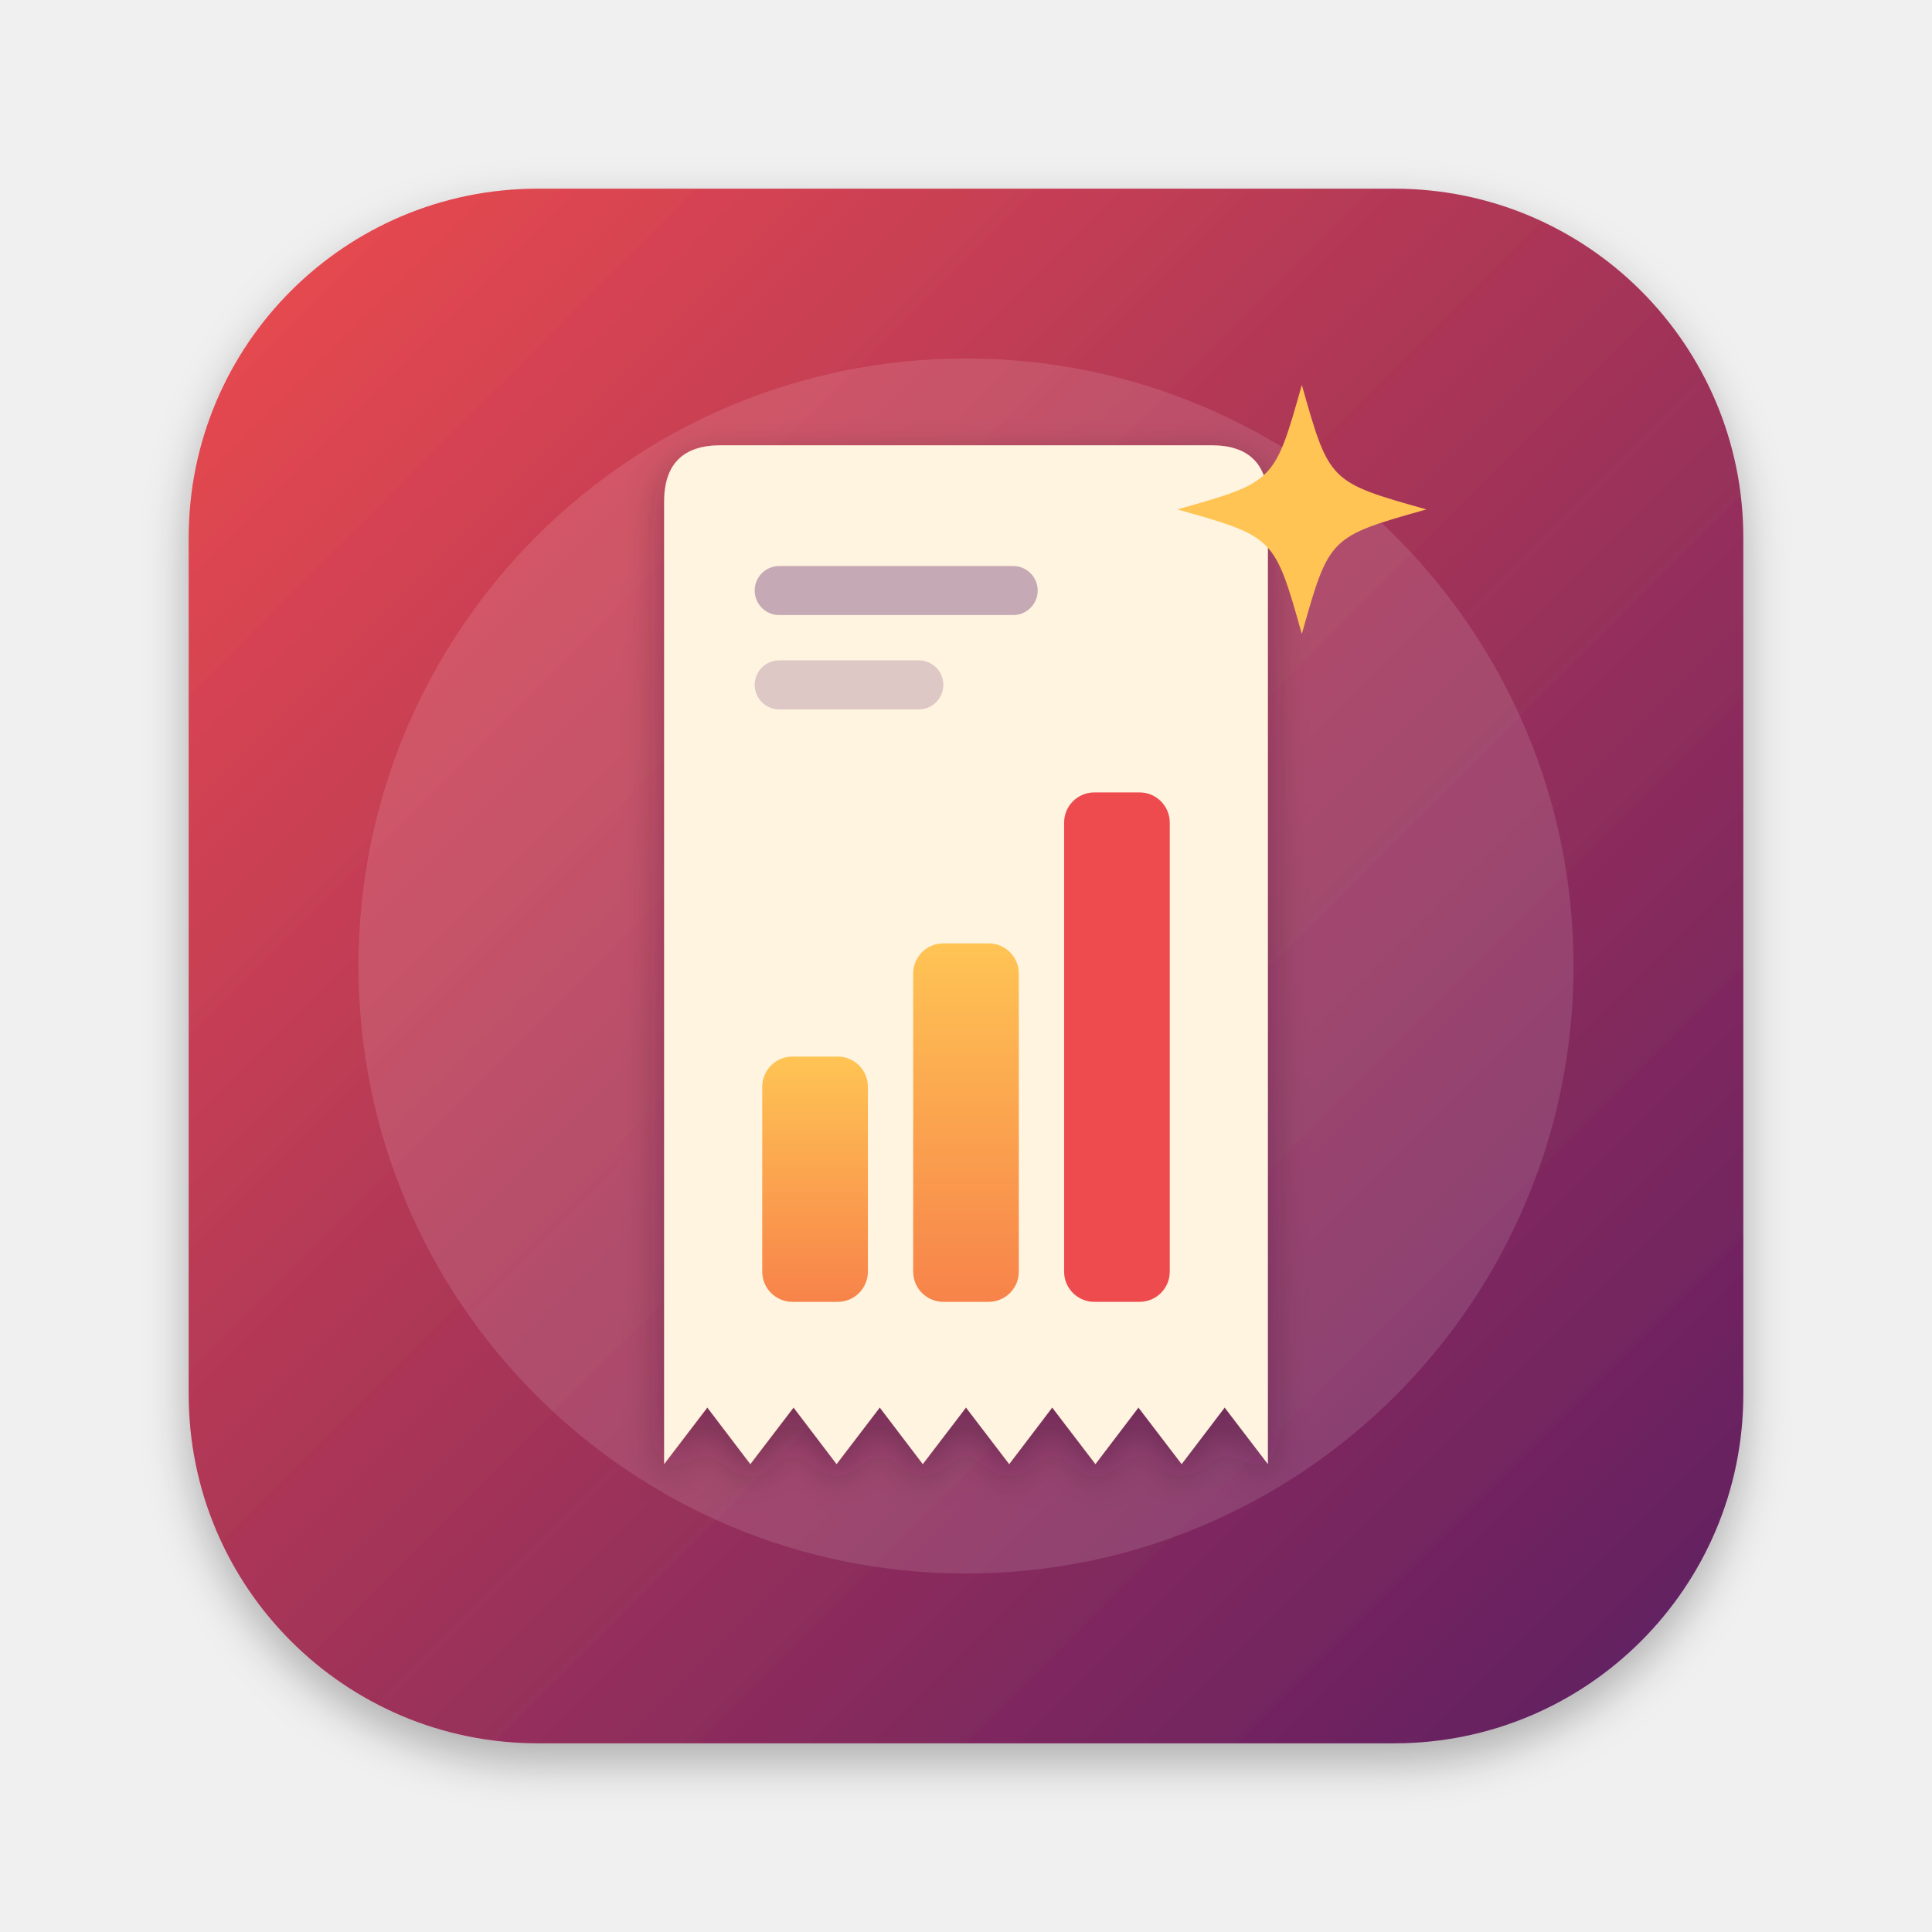
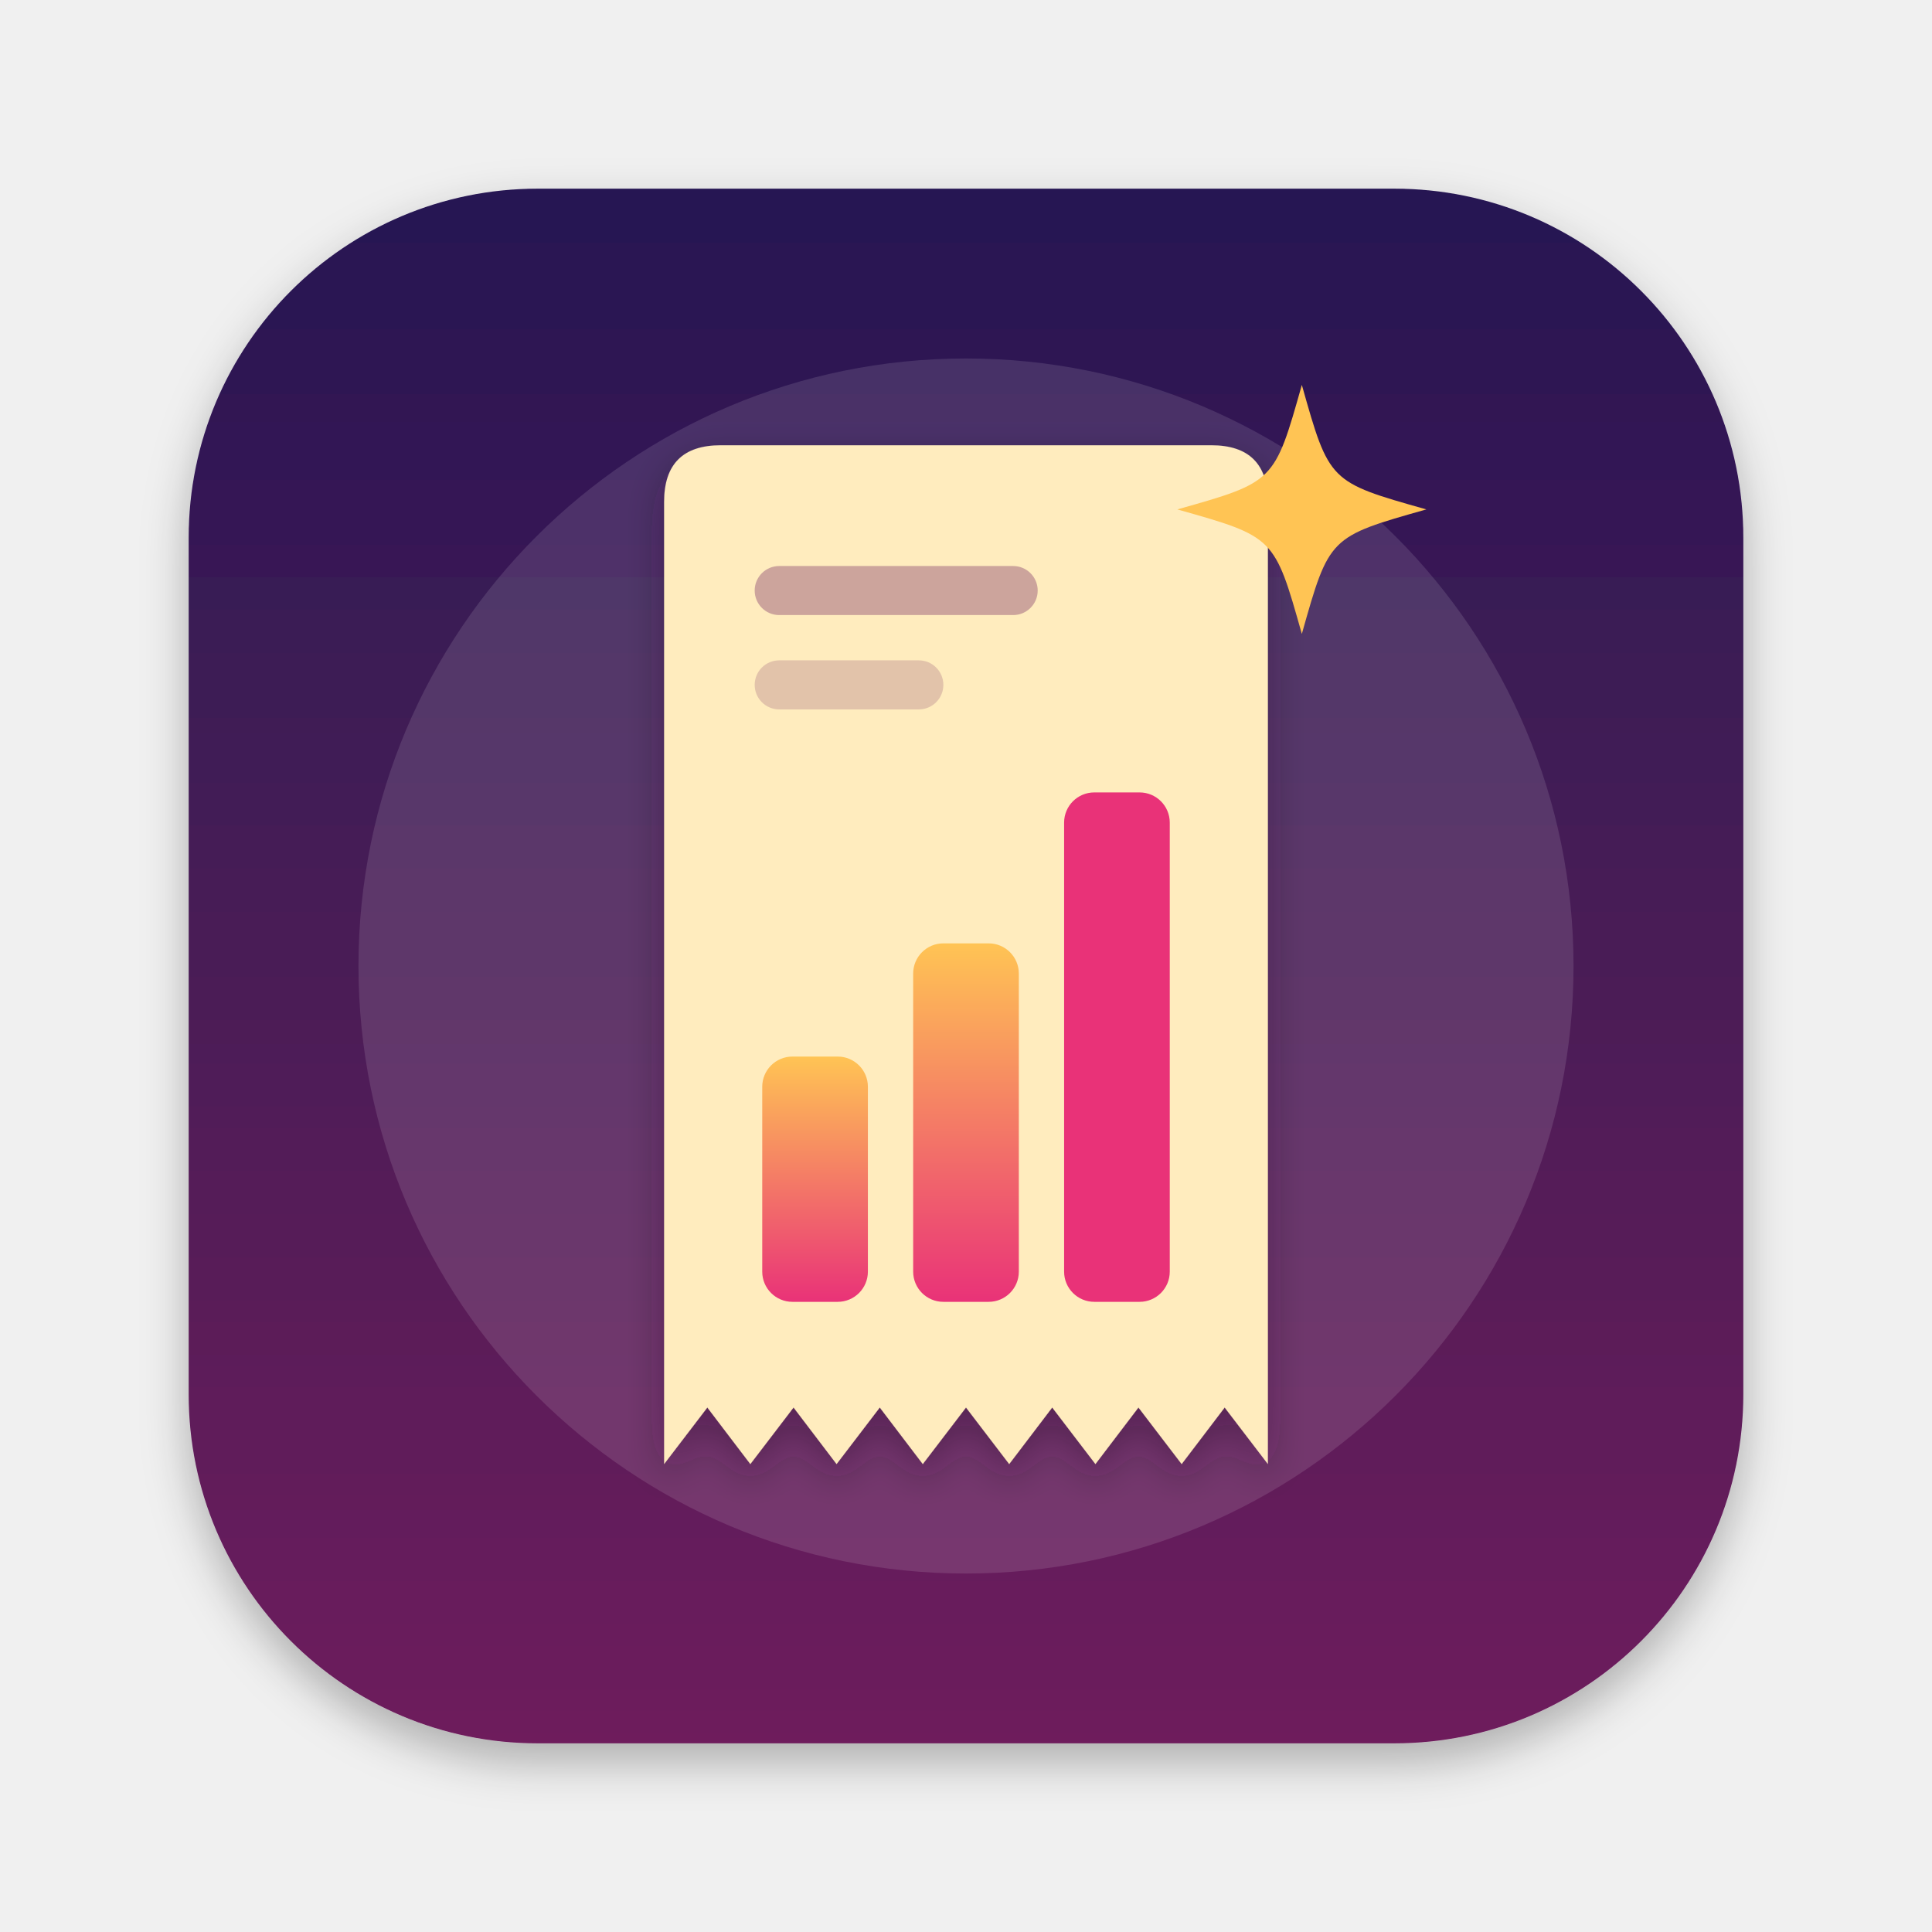
<svg xmlns="http://www.w3.org/2000/svg" viewBox="0 0 1024 1024">
  <defs>
-     <linearGradient id="bg" gradientUnits="userSpaceOnUse" x1="100" y1="100" x2="924" y2="924">
-       <stop offset="0" stop-color="#EE4B4E" />
-       <stop offset="1" stop-color="#5A1D63" />
+     <linearGradient id="bg" gradientUnits="userSpaceOnUse" x1="512" y1="100" x2="512" y2="924">
+       <stop offset="0" stop-color="#261852" />
+       <stop offset="1" stop-color="#6E1E5C" />
    </linearGradient>
    <linearGradient id="gold" x1="0" y1="1" x2="0" y2="0">
-       <stop offset="0" stop-color="#F7834A" />
+       <stop offset="0" stop-color="#E93278" />
      <stop offset="1" stop-color="#FFC454" />
    </linearGradient>
    <filter id="shadow" x="-10%" y="-10%" width="120%" height="130%">
      <feDropShadow dx="0" dy="10" stdDeviation="12" flood-color="#000" flood-opacity="0.28" />
    </filter>
    <filter id="lift" x="-20%" y="-20%" width="140%" height="140%">
      <feDropShadow dx="0" dy="8" stdDeviation="10" flood-color="#2A0A2E" flood-opacity="0.35" />
    </filter>
  </defs>
  <rect x="100" y="100" width="824" height="824" rx="185" fill="url(#bg)" filter="url(#shadow)" />
  <circle cx="512" cy="512" r="322" fill="#FFFFFF" fill-opacity="0.12" />
-   <path filter="url(#lift)" fill="#FFF4E0" d="M352,266 Q352,236 382,236 H642 Q672,236 672,266 V776 L649.1,746 L626.3,776 L603.4,746 L580.6,776 L557.7,746 L534.9,776 L512.0,746 L489.1,776 L466.3,746 L443.4,776 L420.6,746 L397.7,776 L374.9,746 L352.0,776 Z" />
-   <rect x="400" y="300" width="150" height="26" rx="13" fill="#5A1D63" fill-opacity="0.35" />
-   <rect x="400" y="350" width="100" height="26" rx="13" fill="#5A1D63" fill-opacity="0.2" />
+   <path filter="url(#lift)" fill="#FFECBE" d="M352,266 Q352,236 382,236 H642 Q672,236 672,266 V776 L649.1,746 L626.3,776 L603.4,746 L580.6,776 L557.7,746 L534.9,776 L512.0,746 L489.1,776 L466.3,746 L443.4,776 L420.6,746 L397.7,776 L374.9,746 L352.0,776 Z" />
+   <rect x="400" y="300" width="150" height="26" rx="13" fill="#6E1E5C" fill-opacity="0.35" />
+   <rect x="400" y="350" width="100" height="26" rx="13" fill="#6E1E5C" fill-opacity="0.2" />
  <rect x="404" y="560" width="56" height="130" rx="16" fill="url(#gold)" />
  <rect x="484" y="500" width="56" height="190" rx="16" fill="url(#gold)" />
-   <rect x="564" y="420" width="56" height="270" rx="16" fill="#EE4B4E" />
+   <rect x="564" y="420" width="56" height="270" rx="16" fill="#E93278" />
  <path fill="#FFC454" d="M690,204 C704.52,255.48 704.52,255.48 756,270 C704.52,284.52 704.52,284.52 690,336 C675.48,284.52 675.48,284.52 624,270 C675.48,255.48 675.48,255.48 690,204Z" />
</svg>
